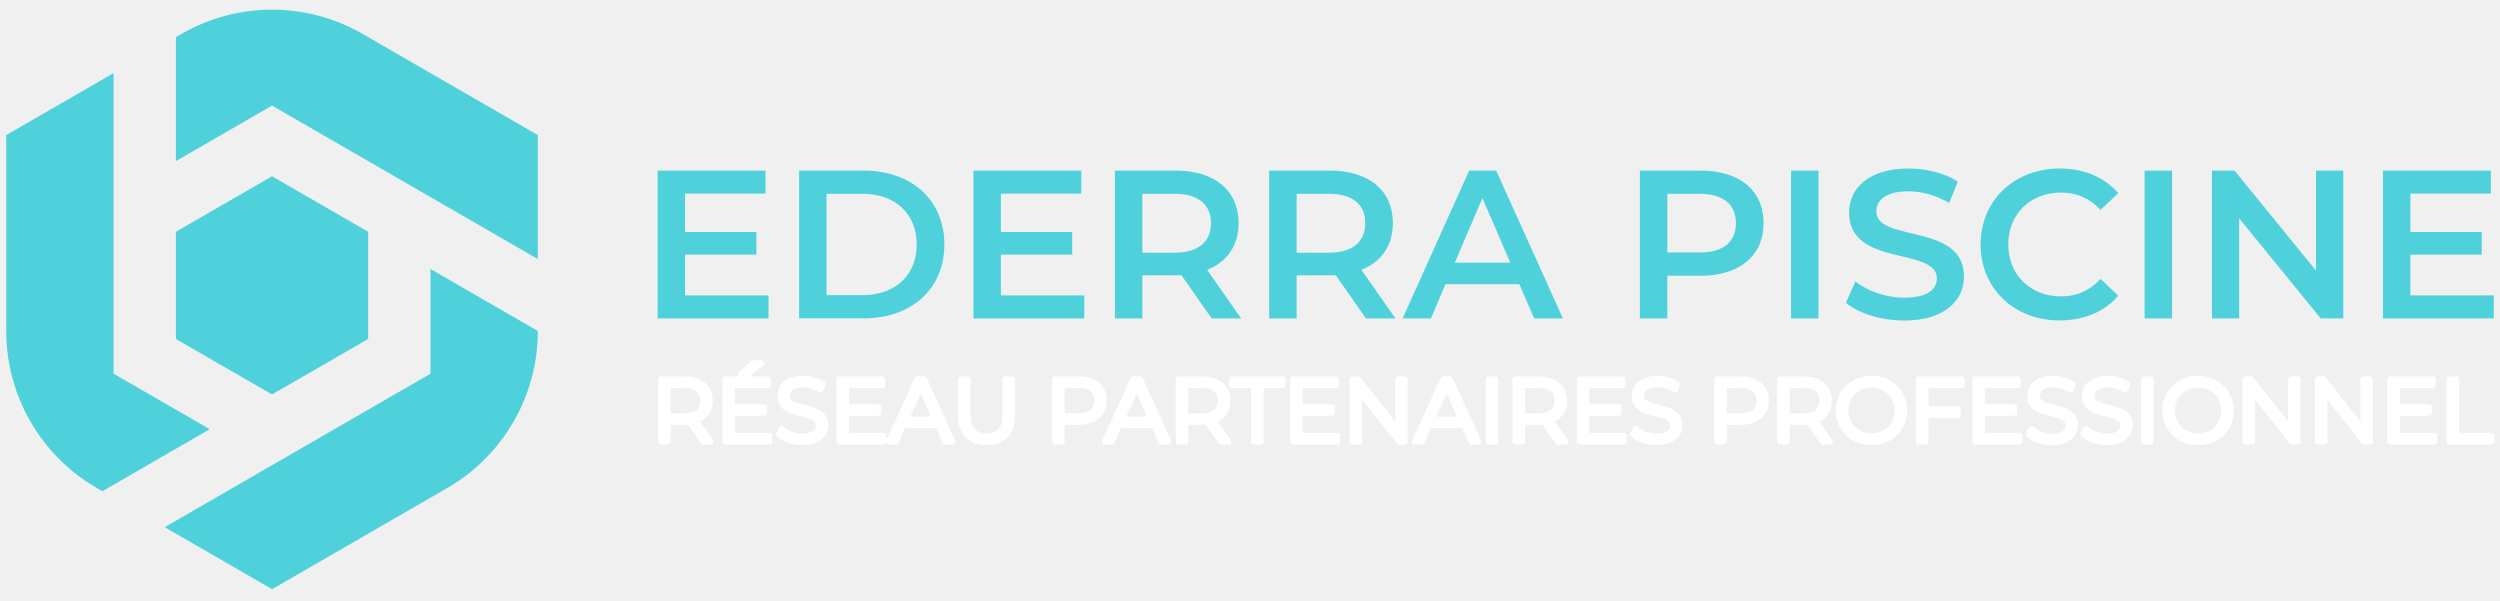
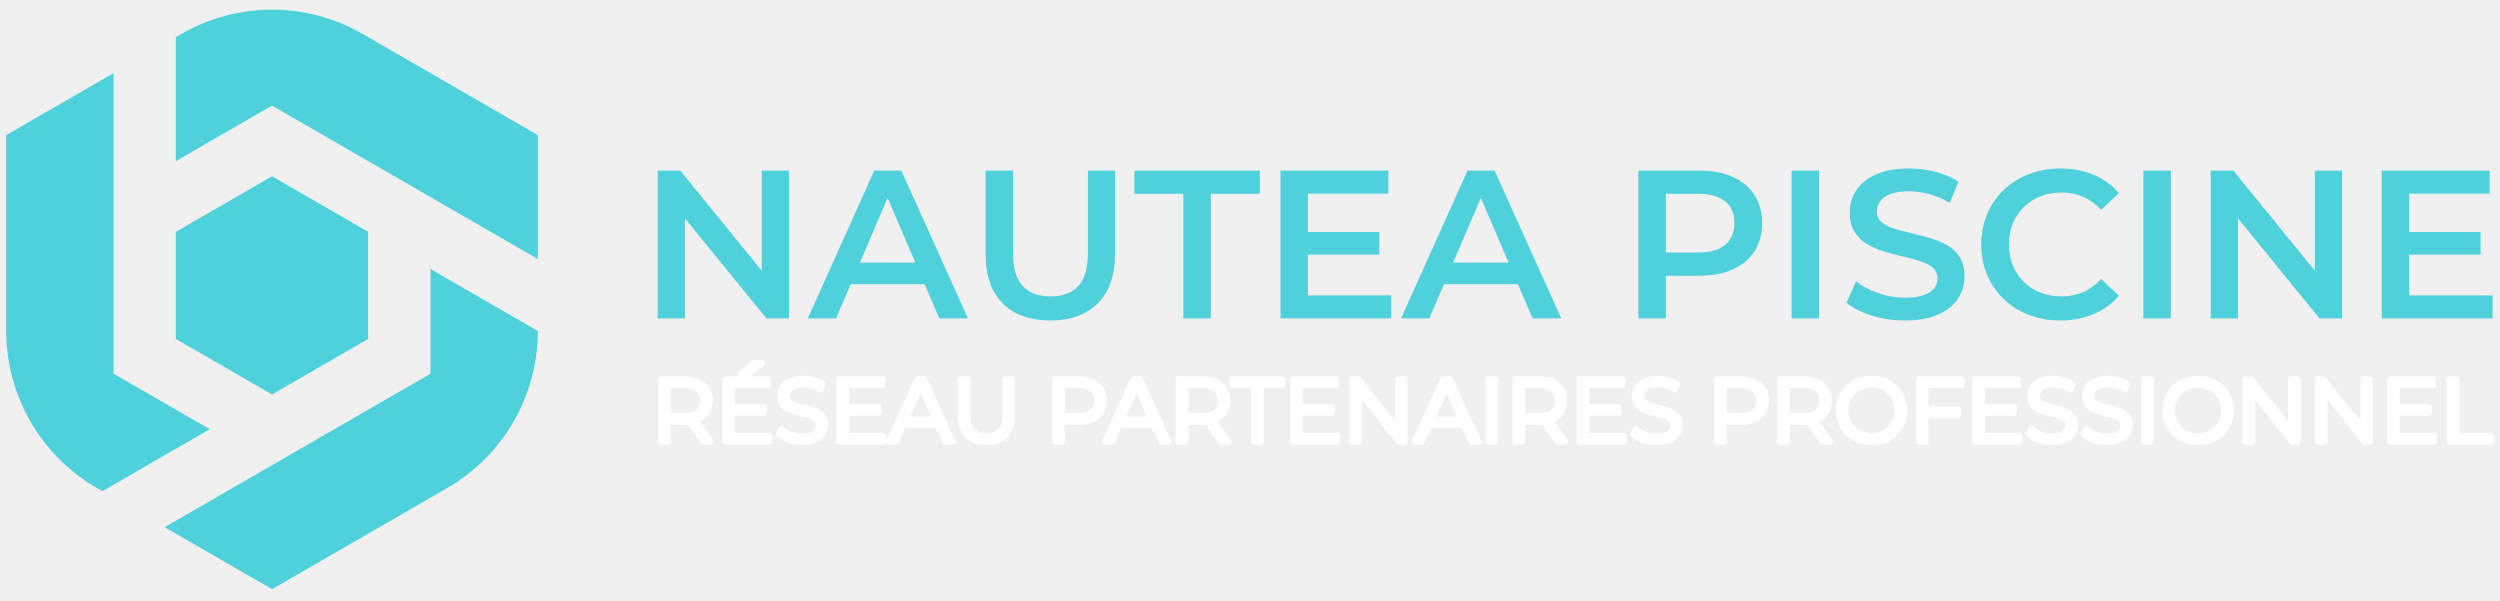
<svg xmlns="http://www.w3.org/2000/svg" viewBox="-2 17 804 193" fill="none">
  <path d="M54.56 126.01V91.54L85.48 73.69L116.4 91.54V126.01L85.48 143.86L54.56 126.01ZM54.56 68.81L85.48 50.96L170.96 100.31V60.44L114.64 27.92C96.6 17.5 74.36 17.5 56.32 27.92L54.56 28.94V68.81ZM136.44 103.51V137.18L85.49 166.6L50.96 186.54L85.49 206.48L141.81 173.96C159.85 163.54 170.97 144.29 170.97 123.45L136.44 103.51ZM65.45 155.03L34.53 137.18V40.51L0 60.44V123.45C0 144.29 11.12 163.54 29.16 173.96L30.92 174.98L65.45 155.03Z" fill="#4FD1DB" />
-   <path d="M245.15 111.99V119.39H209.5V71.86H244.19V79.26H218.32V91.62H241.27V98.89H218.32V111.99H245.15ZM254.99 71.86H275.77C291.18 71.86 301.71 81.37 301.71 95.62C301.71 109.87 291.19 119.38 275.77 119.38H254.99V71.86ZM275.36 111.92C285.95 111.92 292.81 105.47 292.81 95.62C292.81 85.77 285.95 79.33 275.36 79.33H263.82V111.92H275.36ZM346.71 111.99V119.39H311.06V71.86H345.75V79.26H319.88V91.62H342.83V98.89H319.88V111.99H346.71ZM387.65 119.39L377.94 105.47C377.33 105.54 376.72 105.54 376.11 105.54H365.38V119.39H356.55V71.86H376.1C388.59 71.86 396.33 78.24 396.33 88.77C396.33 95.97 392.66 101.26 386.21 103.77L397.14 119.39H387.65ZM375.7 79.33H365.38V98.27H375.7C383.44 98.27 387.45 94.74 387.45 88.76C387.44 82.79 383.44 79.33 375.7 79.33ZM437.27 119.39L427.56 105.47C426.95 105.54 426.34 105.54 425.73 105.54H415V119.39H406.17V71.86H425.72C438.21 71.86 445.95 78.24 445.95 88.77C445.95 95.97 442.28 101.26 435.83 103.77L446.76 119.39H437.27ZM425.32 79.33H415V98.27H425.32C433.06 98.27 437.07 94.74 437.07 88.76C437.07 82.78 433.06 79.33 425.32 79.33ZM486.63 108.39H462.87L458.19 119.39H449.09L470.48 71.86H479.17L500.63 119.39H491.4L486.63 108.39ZM483.71 101.47L474.75 80.69L465.86 101.47H483.71ZM565.17 88.77C565.17 99.23 557.43 105.68 544.94 105.68H534.21V119.39H525.38V71.86H544.93C557.43 71.86 565.17 78.25 565.17 88.77ZM556.28 88.77C556.28 82.8 552.27 79.33 544.54 79.33H534.22V98.2H544.54C552.27 98.21 556.28 94.74 556.28 88.77ZM574 71.86H582.83V119.39H574V71.86ZM591.65 114.37L594.71 107.51C598.51 110.57 604.55 112.74 610.39 112.74C617.79 112.74 620.91 110.09 620.91 106.56C620.91 96.31 592.67 103.03 592.67 85.38C592.67 77.71 598.78 71.19 611.82 71.19C617.52 71.19 623.5 72.68 627.64 75.4L624.86 82.26C620.58 79.75 615.9 78.53 611.76 78.53C604.43 78.53 601.44 81.38 601.44 84.98C601.44 95.1 629.62 88.51 629.62 105.96C629.62 113.56 623.44 120.08 610.41 120.08C602.99 120.07 595.59 117.76 591.65 114.37ZM634.96 95.63C634.96 81.44 645.82 71.19 660.42 71.19C668.16 71.19 674.81 73.97 679.23 79.13L673.53 84.49C670.07 80.76 665.79 78.92 660.83 78.92C650.98 78.92 643.86 85.85 643.86 95.62C643.86 105.39 650.99 112.32 660.83 112.32C665.79 112.32 670.06 110.49 673.53 106.68L679.23 112.11C674.82 117.27 668.16 120.05 660.35 120.05C645.82 120.07 634.96 109.82 634.96 95.63ZM687.71 71.86H696.54V119.39H687.71V71.86ZM751.6 71.86V119.39H744.33L718.12 87.21V119.39H709.36V71.86H716.62L742.83 104.04V71.86H751.6ZM800 111.99V119.39H764.36V71.86H799.05V79.26H773.18V91.62H796.13V98.89H773.18V111.99H800Z" fill="#4FD1DB" />
+   <path d="M218.26 119.39L209.50 119.39L209.50 71.86L216.77 71.86L246.57 108.46L242.97 108.46L242.97 71.86L251.73 71.86L251.73 119.39L244.47 119.39L214.66 82.79L218.26 82.79L218.26 119.39ZM266.88 119.39L257.78 119.39L279.17 71.86L287.86 71.86L309.31 119.39L300.08 119.39L281.68 76.55L285.21 76.55L266.88 119.39ZM298.04 108.39L267.62 108.39L270.00 101.46L295.67 101.46L298.04 108.39ZM335.79 120.07L335.79 120.07Q326.02 120.07 320.48 114.57Q314.95 109.07 314.95 98.68L314.95 98.68L314.95 71.86L323.78 71.86L323.78 98.34Q323.78 105.67 326.93 109.00Q330.09 112.33 335.86 112.33L335.86 112.33Q341.63 112.33 344.76 109.00Q347.88 105.67 347.88 98.34L347.88 98.34L347.88 71.86L356.57 71.86L356.57 98.68Q356.57 109.07 351.04 114.57Q345.50 120.07 335.79 120.07ZM387.40 119.39L378.57 119.39L378.57 79.33L362.82 79.33L362.82 71.86L403.15 71.86L403.15 79.33L387.40 79.33L387.40 119.39ZM445.45 119.39L409.81 119.39L409.81 71.86L444.50 71.86L444.50 79.26L418.63 79.26L418.63 111.99L445.45 111.99L445.45 119.39ZM441.58 98.88L417.95 98.88L417.95 91.62L441.58 91.62L441.58 98.88ZM457.67 119.39L448.58 119.39L469.96 71.86L478.66 71.86L500.11 119.39L490.88 119.39L472.48 76.55L476.01 76.55L457.67 119.39ZM488.84 108.39L458.42 108.39L460.80 101.46L486.46 101.46L488.84 108.39ZM533.72 119.39L524.90 119.39L524.90 71.86L544.45 71.86Q550.77 71.86 555.28 73.90Q559.80 75.93 562.24 79.74Q564.68 83.54 564.68 88.77L564.68 88.77Q564.68 94.00 562.24 97.80Q559.80 101.60 555.28 103.64Q550.77 105.67 544.45 105.67L544.45 105.67L529.78 105.67L533.72 101.53L533.72 119.39ZM533.72 74.98L533.72 102.48L529.78 98.21L544.04 98.21Q549.88 98.21 552.84 95.73Q555.79 93.25 555.79 88.77L555.79 88.77Q555.79 84.22 552.84 81.77Q549.88 79.33 544.04 79.33L544.04 79.33L529.78 79.33L533.72 74.98ZM583.02 119.39L574.19 119.39L574.19 71.86L583.02 71.86L583.02 119.39ZM610.59 120.07L610.59 120.07Q605.02 120.07 599.92 118.47Q594.83 116.88 591.84 114.37L591.84 114.37L594.90 107.51Q597.75 109.75 601.96 111.24Q606.17 112.74 610.59 112.74L610.59 112.74Q614.32 112.74 616.63 111.92Q618.94 111.11 620.02 109.71Q621.11 108.32 621.11 106.56L621.11 106.56Q621.11 104.38 619.55 103.06Q617.99 101.74 615.51 100.96Q613.03 100.17 610.01 99.50Q606.99 98.82 603.97 97.90Q600.94 96.98 598.47 95.52Q595.99 94.06 594.43 91.62Q592.86 89.17 592.86 85.37L592.86 85.37Q592.86 81.50 594.93 78.28Q597.01 75.05 601.25 73.12Q605.49 71.18 612.01 71.18L612.01 71.18Q616.29 71.18 620.50 72.27Q624.71 73.35 627.83 75.39L627.83 75.39L625.05 82.25Q621.86 80.35 618.46 79.43Q615.07 78.51 611.94 78.51L611.94 78.51Q608.28 78.51 606.00 79.40Q603.73 80.28 602.67 81.71Q601.62 83.13 601.62 84.96L601.62 84.96Q601.62 87.14 603.15 88.46Q604.68 89.79 607.16 90.53Q609.63 91.28 612.69 91.99Q615.75 92.71 618.77 93.59Q621.79 94.47 624.27 95.90Q626.75 97.32 628.27 99.77Q629.80 102.21 629.80 105.95L629.80 105.95Q629.80 109.75 627.73 112.97Q625.66 116.20 621.38 118.13Q617.10 120.07 610.59 120.07ZM660.56 120.07L660.56 120.07Q655.13 120.07 650.48 118.27Q645.83 116.47 642.40 113.18Q638.97 109.88 637.07 105.40Q635.17 100.92 635.17 95.63L635.17 95.63Q635.17 90.33 637.07 85.85Q638.97 81.37 642.43 78.07Q645.89 74.78 650.51 72.98Q655.13 71.18 660.63 71.18L660.63 71.18Q666.47 71.18 671.29 73.18Q676.11 75.19 679.44 79.13L679.44 79.13L673.73 84.49Q671.15 81.71 667.96 80.31Q664.77 78.92 661.03 78.92L661.03 78.92Q657.30 78.92 654.21 80.14Q651.12 81.37 648.85 83.61Q646.57 85.85 645.32 88.90Q644.06 91.96 644.06 95.63L644.06 95.63Q644.06 99.29 645.32 102.35Q646.57 105.40 648.85 107.64Q651.12 109.88 654.21 111.11Q657.30 112.33 661.03 112.33L661.03 112.33Q664.77 112.33 667.96 110.94Q671.15 109.54 673.73 106.69L673.73 106.69L679.44 112.12Q676.11 116.00 671.29 118.03Q666.47 120.07 660.56 120.07ZM696.14 119.39L687.31 119.39L687.31 71.86L696.14 71.86L696.14 119.39ZM717.73 119.39L708.97 119.39L708.97 71.86L716.24 71.86L746.05 108.46L742.45 108.46L742.45 71.86L751.21 71.86L751.21 119.39L743.94 119.39L714.13 82.79L717.73 82.79L717.73 119.39ZM799.62 119.39L763.97 119.39L763.97 71.86L798.67 71.86L798.67 79.26L772.80 79.26L772.80 111.99L799.62 111.99L799.62 119.39ZM795.75 98.88L772.12 98.88L772.12 91.62L795.75 91.62L795.75 98.88Z" fill="#4FD1DB" />
  <path transform="translate(-30.65 -21.72) scale(1.136)" d="M212.37 159.1V141.48H218.964C221.196 141.48 222.95 142.017 224.225 143.091C225.517 144.148 226.163 145.625 226.163 147.521C226.163 148.763 225.87 149.837 225.282 150.743C224.712 151.632 223.89 152.32 222.816 152.807C221.742 153.277 220.458 153.512 218.964 153.512H213.402L214.232 152.656V159.1H212.37ZM224.401 159.1L219.871 152.706H221.884L226.44 159.1H224.401ZM214.232 152.807L213.402 151.926H218.914C220.676 151.926 222.01 151.54 222.916 150.768C223.839 149.996 224.301 148.914 224.301 147.521C224.301 146.111 223.839 145.021 222.916 144.249C222.01 143.477 220.676 143.091 218.914 143.091H213.402L214.232 142.21V152.807ZM230.56 159.1V141.48H242.642V143.091H232.423V157.489H243.02V159.1H230.56ZM232.221 150.944V149.359H241.535V150.944H232.221ZM234.965 140.045L238.413 136.924H240.805L236.727 140.045H234.965ZM252.256 159.251C250.947 159.251 249.689 159.041 248.48 158.622C247.289 158.185 246.366 157.632 245.712 156.96L246.442 155.526C247.062 156.13 247.893 156.641 248.934 157.061C249.991 157.464 251.098 157.665 252.256 157.665C253.364 157.665 254.262 157.531 254.95 157.262C255.654 156.977 256.166 156.599 256.485 156.13C256.821 155.66 256.988 155.14 256.988 154.569C256.988 153.881 256.787 153.327 256.384 152.908C255.998 152.488 255.487 152.161 254.849 151.926C254.211 151.674 253.506 151.456 252.734 151.272C251.963 151.087 251.191 150.894 250.419 150.693C249.647 150.474 248.934 150.189 248.279 149.837C247.641 149.484 247.121 149.023 246.718 148.452C246.333 147.865 246.14 147.101 246.14 146.162C246.14 145.289 246.366 144.492 246.819 143.77C247.289 143.032 248.002 142.445 248.959 142.008C249.915 141.555 251.14 141.329 252.634 141.329C253.624 141.329 254.606 141.471 255.579 141.757C256.552 142.025 257.391 142.403 258.096 142.889L257.467 144.375C256.712 143.871 255.906 143.502 255.05 143.267C254.211 143.032 253.397 142.915 252.609 142.915C251.551 142.915 250.679 143.057 249.991 143.343C249.303 143.628 248.791 144.014 248.455 144.5C248.136 144.97 247.977 145.507 247.977 146.111C247.977 146.799 248.17 147.353 248.556 147.773C248.959 148.192 249.479 148.519 250.117 148.754C250.771 148.989 251.484 149.199 252.256 149.384C253.028 149.568 253.792 149.77 254.547 149.988C255.319 150.206 256.024 150.491 256.661 150.844C257.316 151.179 257.836 151.632 258.222 152.203C258.625 152.773 258.826 153.52 258.826 154.443C258.826 155.299 258.591 156.096 258.121 156.834C257.651 157.556 256.93 158.143 255.956 158.596C255 159.033 253.766 159.251 252.256 159.251ZM262.884 159.1V141.48H274.967V143.091H264.747V157.489H275.344V159.1H262.884ZM264.546 150.944V149.359H273.859V150.944H264.546ZM276.904 159.1L284.958 141.48H286.796L294.851 159.1H292.887L285.487 142.562H286.242L278.842 159.1H276.904ZM280.075 154.393L280.629 152.883H290.874L291.427 154.393H280.075ZM304.495 159.251C302.246 159.251 300.476 158.605 299.184 157.313C297.892 156.021 297.246 154.108 297.246 151.574V141.48H299.108V151.498C299.108 153.579 299.578 155.114 300.518 156.104C301.458 157.095 302.783 157.59 304.495 157.59C306.224 157.59 307.558 157.095 308.497 156.104C309.437 155.114 309.907 153.579 309.907 151.498V141.48H311.719V151.574C311.719 154.108 311.073 156.021 309.781 157.313C308.506 158.605 306.744 159.251 304.495 159.251ZM323.92 159.1V141.48H330.515C332.009 141.48 333.292 141.723 334.366 142.21C335.44 142.68 336.263 143.368 336.833 144.274C337.42 145.163 337.714 146.246 337.714 147.521C337.714 148.763 337.42 149.837 336.833 150.743C336.263 151.632 335.44 152.32 334.366 152.807C333.292 153.294 332.009 153.537 330.515 153.537H324.952L325.783 152.656V159.1H323.92ZM325.783 152.807L324.952 151.901H330.465C332.227 151.901 333.561 151.523 334.467 150.768C335.39 149.996 335.851 148.914 335.851 147.521C335.851 146.111 335.39 145.021 334.467 144.249C333.561 143.477 332.227 143.091 330.465 143.091H324.952L325.783 142.21V152.807ZM338.038 159.1L346.092 141.48H347.93L355.985 159.1H354.021L346.621 142.562H347.376L339.976 159.1H338.038ZM341.209 154.393L341.763 152.883H352.008L352.562 154.393H341.209ZM358.9 159.1V141.48H365.495C367.726 141.48 369.48 142.017 370.755 143.091C372.047 144.148 372.694 145.625 372.694 147.521C372.694 148.763 372.4 149.837 371.813 150.743C371.242 151.632 370.42 152.32 369.346 152.807C368.272 153.277 366.988 153.512 365.495 153.512H359.932L360.762 152.656V159.1H358.9ZM370.932 159.1L366.401 152.706H368.414L372.97 159.1H370.932ZM360.762 152.807L359.932 151.926H365.444C367.206 151.926 368.54 151.54 369.446 150.768C370.369 149.996 370.831 148.914 370.831 147.521C370.831 146.111 370.369 145.021 369.446 144.249C368.54 143.477 367.206 143.091 365.444 143.091H359.932L360.762 142.21V152.807ZM380.267 159.1V143.091H374.075V141.48H388.322V143.091H382.13V159.1H380.267ZM391.298 159.1V141.48H403.38V143.091H393.161V157.489H403.758V159.1H391.298ZM392.959 150.944V149.359H402.273V150.944H392.959ZM408.136 159.1V141.48H409.672L421.83 156.784H421.024V141.48H422.862V159.1H421.326L409.193 143.796H409.999V159.1H408.136ZM425.793 159.1L433.848 141.48H435.686L443.741 159.1H441.777L434.377 142.562H435.132L427.732 159.1H425.793ZM428.965 154.393L429.519 152.883H439.764L440.317 154.393H428.965ZM446.655 159.1V141.48H448.518V159.1H446.655ZM454.251 159.1V141.48H460.846C463.078 141.48 464.831 142.017 466.107 143.091C467.399 144.148 468.045 145.625 468.045 147.521C468.045 148.763 467.751 149.837 467.164 150.743C466.593 151.632 465.771 152.32 464.697 152.807C463.623 153.277 462.339 153.512 460.846 153.512H455.283L456.114 152.656V159.1H454.251ZM466.283 159.1L461.752 152.706H463.766L468.322 159.1H466.283ZM456.114 152.807L455.283 151.926H460.796C462.558 151.926 463.892 151.54 464.798 150.768C465.721 149.996 466.182 148.914 466.182 147.521C466.182 146.111 465.721 145.021 464.798 144.249C463.892 143.477 462.558 143.091 460.796 143.091H455.283L456.114 142.21V152.807ZM472.441 159.1V141.48H484.524V143.091H474.304V157.489H484.901V159.1H472.441ZM474.103 150.944V149.359H483.416V150.944H474.103ZM494.138 159.251C492.829 159.251 491.57 159.041 490.362 158.622C489.171 158.185 488.248 157.632 487.593 156.96L488.323 155.526C488.944 156.13 489.775 156.641 490.815 157.061C491.872 157.464 492.98 157.665 494.138 157.665C495.245 157.665 496.143 157.531 496.831 157.262C497.536 156.977 498.048 156.599 498.367 156.13C498.702 155.66 498.87 155.14 498.87 154.569C498.87 153.881 498.669 153.327 498.266 152.908C497.88 152.488 497.368 152.161 496.73 151.926C496.093 151.674 495.388 151.456 494.616 151.272C493.844 151.087 493.072 150.894 492.3 150.693C491.528 150.474 490.815 150.189 490.161 149.837C489.523 149.484 489.003 149.023 488.6 148.452C488.214 147.865 488.021 147.101 488.021 146.162C488.021 145.289 488.248 144.492 488.701 143.77C489.171 143.032 489.884 142.445 490.84 142.008C491.797 141.555 493.022 141.329 494.515 141.329C495.505 141.329 496.487 141.471 497.46 141.757C498.434 142.025 499.273 142.403 499.977 142.889L499.348 144.375C498.593 143.871 497.788 143.502 496.932 143.267C496.093 143.032 495.279 142.915 494.49 142.915C493.433 142.915 492.56 143.057 491.872 143.343C491.184 143.628 490.672 144.014 490.337 144.5C490.018 144.97 489.859 145.507 489.859 146.111C489.859 146.799 490.052 147.353 490.438 147.773C490.84 148.192 491.36 148.519 491.998 148.754C492.653 148.989 493.366 149.199 494.138 149.384C494.91 149.568 495.673 149.77 496.428 149.988C497.2 150.206 497.905 150.491 498.543 150.844C499.197 151.179 499.717 151.632 500.103 152.203C500.506 152.773 500.707 153.52 500.707 154.443C500.707 155.299 500.473 156.096 500.003 156.834C499.533 157.556 498.811 158.143 497.838 158.596C496.881 159.033 495.648 159.251 494.138 159.251ZM511.354 159.1V141.48H517.949C519.442 141.48 520.726 141.723 521.8 142.21C522.874 142.68 523.696 143.368 524.267 144.274C524.854 145.163 525.148 146.246 525.148 147.521C525.148 148.763 524.854 149.837 524.267 150.743C523.696 151.632 522.874 152.32 521.8 152.807C520.726 153.294 519.442 153.537 517.949 153.537H512.386L513.216 152.656V159.1H511.354ZM513.216 152.807L512.386 151.901H517.898C519.66 151.901 520.994 151.523 521.901 150.768C522.824 149.996 523.285 148.914 523.285 147.521C523.285 146.111 522.824 145.021 521.901 144.249C520.994 143.477 519.66 143.091 517.898 143.091H512.386L513.216 142.21V152.807ZM529.175 159.1V141.48H535.77C538.002 141.48 539.756 142.017 541.031 143.091C542.323 144.148 542.969 145.625 542.969 147.521C542.969 148.763 542.676 149.837 542.088 150.743C541.518 151.632 540.695 152.32 539.621 152.807C538.548 153.277 537.264 153.512 535.77 153.512H530.207L531.038 152.656V159.1H529.175ZM541.207 159.1L536.676 152.706H538.69L543.246 159.1H541.207ZM531.038 152.807L530.207 151.926H535.72C537.482 151.926 538.816 151.54 539.722 150.768C540.645 149.996 541.107 148.914 541.107 147.521C541.107 146.111 540.645 145.021 539.722 144.249C538.816 143.477 537.482 143.091 535.72 143.091H530.207L531.038 142.21V152.807ZM555.068 159.251C553.742 159.251 552.509 159.033 551.368 158.596C550.244 158.143 549.262 157.514 548.423 156.709C547.601 155.886 546.955 154.938 546.485 153.864C546.032 152.773 545.805 151.582 545.805 150.29C545.805 148.998 546.032 147.815 546.485 146.741C546.955 145.65 547.601 144.702 548.423 143.896C549.262 143.074 550.244 142.445 551.368 142.008C552.492 141.555 553.726 141.329 555.068 141.329C556.394 141.329 557.619 141.555 558.743 142.008C559.867 142.445 560.841 143.066 561.663 143.871C562.502 144.677 563.148 145.625 563.601 146.716C564.071 147.806 564.306 148.998 564.306 150.29C564.306 151.582 564.071 152.773 563.601 153.864C563.148 154.955 562.502 155.903 561.663 156.709C560.841 157.514 559.867 158.143 558.743 158.596C557.619 159.033 556.394 159.251 555.068 159.251ZM555.068 157.59C556.125 157.59 557.099 157.413 557.988 157.061C558.894 156.692 559.674 156.18 560.329 155.526C561 154.854 561.52 154.082 561.89 153.21C562.259 152.32 562.443 151.347 562.443 150.29C562.443 149.233 562.259 148.268 561.89 147.395C561.52 146.506 561 145.734 560.329 145.079C559.674 144.408 558.894 143.896 557.988 143.544C557.099 143.175 556.125 142.99 555.068 142.99C554.011 142.99 553.029 143.175 552.123 143.544C551.217 143.896 550.428 144.408 549.757 145.079C549.102 145.734 548.582 146.506 548.196 147.395C547.827 148.268 547.643 149.233 547.643 150.29C547.643 151.33 547.827 152.295 548.196 153.185C548.582 154.074 549.102 154.854 549.757 155.526C550.428 156.18 551.217 156.692 552.123 157.061C553.029 157.413 554.011 157.59 555.068 157.59ZM568.481 159.1V141.48H580.563V143.091H570.344V159.1H568.481ZM570.142 151.624V150.013H579.456V151.624H570.142ZM584.41 159.1V141.48H596.492V143.091H586.273V157.489H596.87V159.1H584.41ZM586.071 150.944V149.359H595.385V150.944H586.071ZM606.106 159.251C604.797 159.251 603.539 159.041 602.331 158.622C601.139 158.185 600.216 157.632 599.562 156.96L600.292 155.526C600.913 156.13 601.743 156.641 602.784 157.061C603.841 157.464 604.948 157.665 606.106 157.665C607.214 157.665 608.112 157.531 608.8 157.262C609.504 156.977 610.016 156.599 610.335 156.13C610.671 155.66 610.838 155.14 610.838 154.569C610.838 153.881 610.637 153.327 610.234 152.908C609.848 152.488 609.337 152.161 608.699 151.926C608.061 151.674 607.356 151.456 606.585 151.272C605.813 151.087 605.041 150.894 604.269 150.693C603.497 150.474 602.784 150.189 602.129 149.837C601.491 149.484 600.971 149.023 600.569 148.452C600.183 147.865 599.99 147.101 599.99 146.162C599.99 145.289 600.216 144.492 600.669 143.77C601.139 143.032 601.852 142.445 602.809 142.008C603.765 141.555 604.99 141.329 606.484 141.329C607.474 141.329 608.456 141.471 609.429 141.757C610.402 142.025 611.241 142.403 611.946 142.889L611.317 144.375C610.562 143.871 609.756 143.502 608.9 143.267C608.061 143.032 607.247 142.915 606.459 142.915C605.401 142.915 604.529 143.057 603.841 143.343C603.153 143.628 602.641 144.014 602.305 144.5C601.987 144.97 601.827 145.507 601.827 146.111C601.827 146.799 602.02 147.353 602.406 147.773C602.809 148.192 603.329 148.519 603.967 148.754C604.621 148.989 605.334 149.199 606.106 149.384C606.878 149.568 607.642 149.77 608.397 149.988C609.169 150.206 609.874 150.491 610.511 150.844C611.166 151.179 611.686 151.632 612.072 152.203C612.475 152.773 612.676 153.52 612.676 154.443C612.676 155.299 612.441 156.096 611.971 156.834C611.501 157.556 610.78 158.143 609.806 158.596C608.85 159.033 607.617 159.251 606.106 159.251ZM621.593 159.251C620.284 159.251 619.025 159.041 617.817 158.622C616.625 158.185 615.702 157.632 615.048 156.96L615.778 155.526C616.399 156.13 617.23 156.641 618.27 157.061C619.327 157.464 620.435 157.665 621.593 157.665C622.7 157.665 623.598 157.531 624.286 157.262C624.991 156.977 625.503 156.599 625.821 156.13C626.157 155.66 626.325 155.14 626.325 154.569C626.325 153.881 626.123 153.327 625.721 152.908C625.335 152.488 624.823 152.161 624.185 151.926C623.548 151.674 622.843 151.456 622.071 151.272C621.299 151.087 620.527 150.894 619.755 150.693C618.983 150.474 618.27 150.189 617.616 149.837C616.978 149.484 616.458 149.023 616.055 148.452C615.669 147.865 615.476 147.101 615.476 146.162C615.476 145.289 615.702 144.492 616.156 143.77C616.625 143.032 617.339 142.445 618.295 142.008C619.252 141.555 620.477 141.329 621.97 141.329C622.96 141.329 623.942 141.471 624.915 141.757C625.889 142.025 626.728 142.403 627.432 142.889L626.803 144.375C626.048 143.871 625.242 143.502 624.387 143.267C623.548 143.032 622.734 142.915 621.945 142.915C620.888 142.915 620.015 143.057 619.327 143.343C618.639 143.628 618.127 144.014 617.792 144.5C617.473 144.97 617.313 145.507 617.313 146.111C617.313 146.799 617.506 147.353 617.892 147.773C618.295 148.192 618.815 148.519 619.453 148.754C620.107 148.989 620.821 149.199 621.593 149.384C622.365 149.568 623.128 149.77 623.883 149.988C624.655 150.206 625.36 150.491 625.998 150.844C626.652 151.179 627.172 151.632 627.558 152.203C627.961 152.773 628.162 153.52 628.162 154.443C628.162 155.299 627.927 156.096 627.458 156.834C626.988 157.556 626.266 158.143 625.293 158.596C624.336 159.033 623.103 159.251 621.593 159.251ZM632.221 159.1V141.48H634.083V159.1H632.221ZM647.519 159.251C646.193 159.251 644.96 159.033 643.819 158.596C642.694 158.143 641.713 157.514 640.874 156.709C640.051 155.886 639.405 154.938 638.935 153.864C638.482 152.773 638.256 151.582 638.256 150.29C638.256 148.998 638.482 147.815 638.935 146.741C639.405 145.65 640.051 144.702 640.874 143.896C641.713 143.074 642.694 142.445 643.819 142.008C644.943 141.555 646.176 141.329 647.519 141.329C648.845 141.329 650.07 141.555 651.194 142.008C652.318 142.445 653.292 143.066 654.114 143.871C654.953 144.677 655.599 145.625 656.052 146.716C656.522 147.806 656.757 148.998 656.757 150.29C656.757 151.582 656.522 152.773 656.052 153.864C655.599 154.955 654.953 155.903 654.114 156.709C653.292 157.514 652.318 158.143 651.194 158.596C650.07 159.033 648.845 159.251 647.519 159.251ZM647.519 157.59C648.576 157.59 649.549 157.413 650.439 157.061C651.345 156.692 652.125 156.18 652.78 155.526C653.451 154.854 653.971 154.082 654.34 153.21C654.71 152.32 654.894 151.347 654.894 150.29C654.894 149.233 654.71 148.268 654.34 147.395C653.971 146.506 653.451 145.734 652.78 145.079C652.125 144.408 651.345 143.896 650.439 143.544C649.549 143.175 648.576 142.99 647.519 142.99C646.462 142.99 645.48 143.175 644.574 143.544C643.668 143.896 642.879 144.408 642.208 145.079C641.553 145.734 641.033 146.506 640.647 147.395C640.278 148.268 640.093 149.233 640.093 150.29C640.093 151.33 640.278 152.295 640.647 153.185C641.033 154.074 641.553 154.854 642.208 155.526C642.879 156.18 643.668 156.692 644.574 157.061C645.48 157.413 646.462 157.59 647.519 157.59ZM660.932 159.1V141.48H662.467L674.625 156.784H673.82V141.48H675.657V159.1H674.122L661.989 143.796H662.795V159.1H660.932ZM681.408 159.1V141.48H682.944L695.102 156.784H694.296V141.48H696.134V159.1H694.598L682.465 143.796H683.271V159.1H681.408ZM701.885 159.1V141.48H713.967V143.091H703.747V157.489H714.344V159.1H701.885ZM703.546 150.944V149.359H712.859V150.944H703.546ZM718.723 159.1V141.48H720.586V157.489H730.453V159.1H718.723Z" fill="#FFFFFF" stroke="#FFFFFF" stroke-width="1.7" stroke-linejoin="round" />
</svg>
